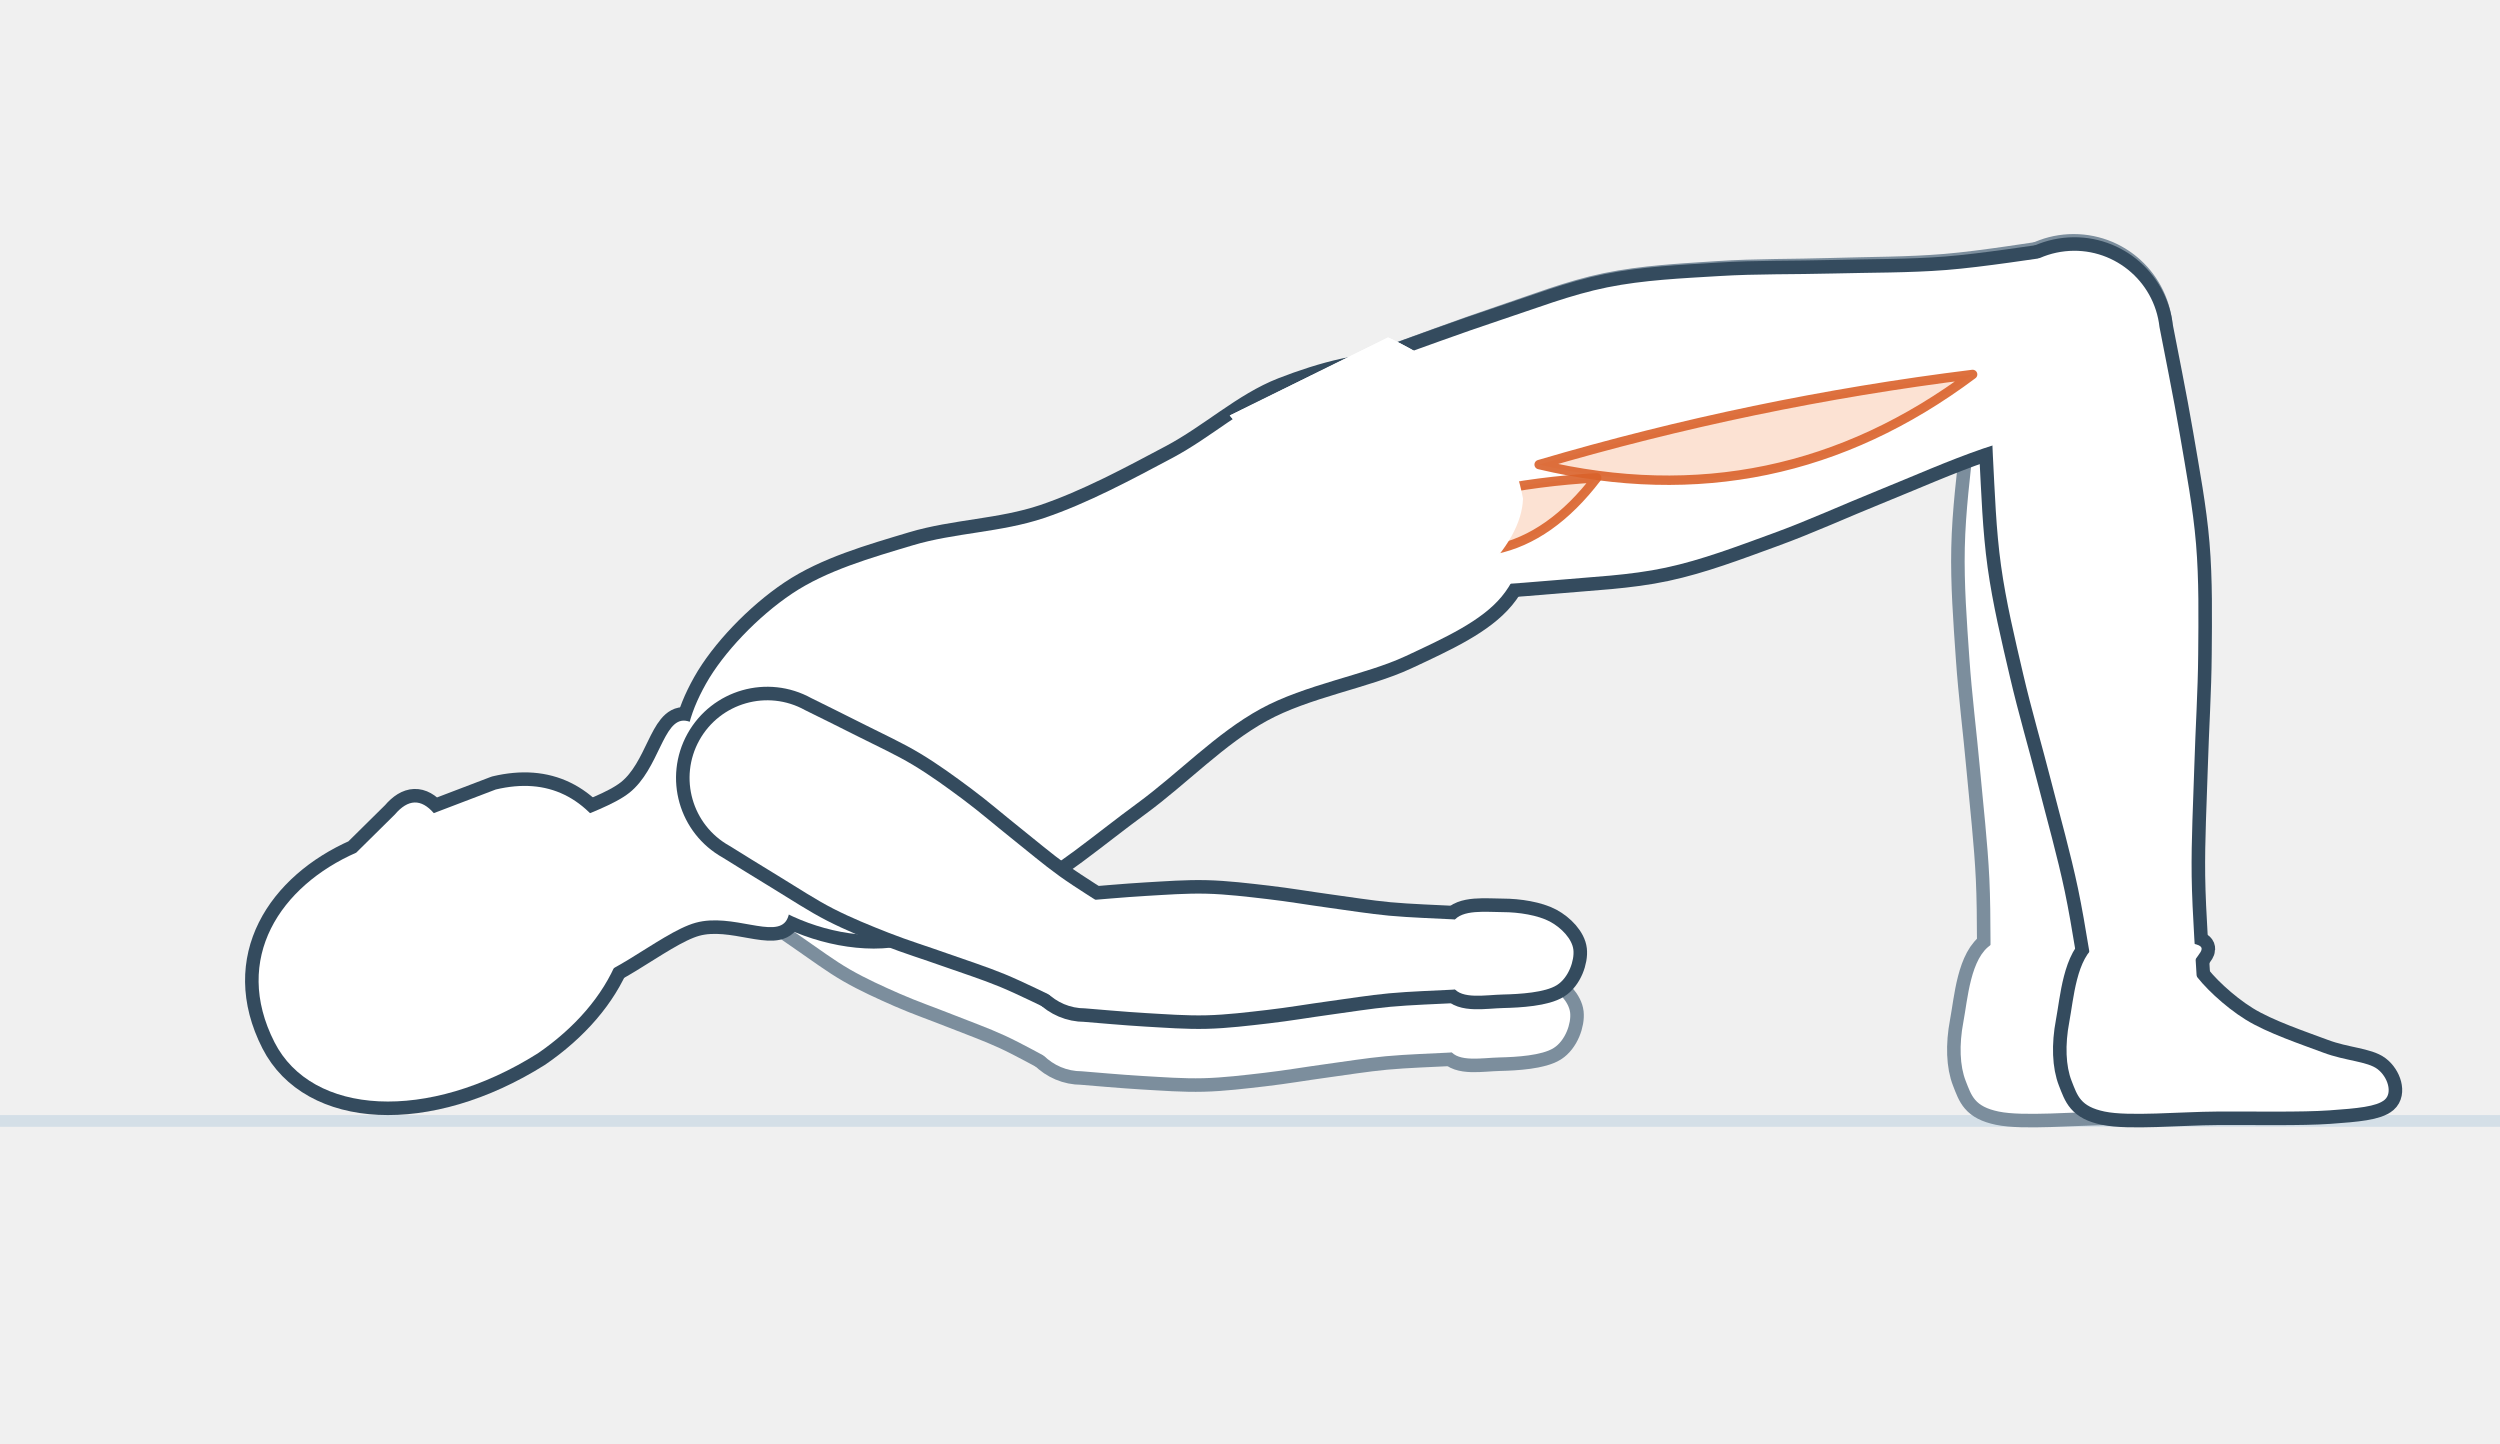
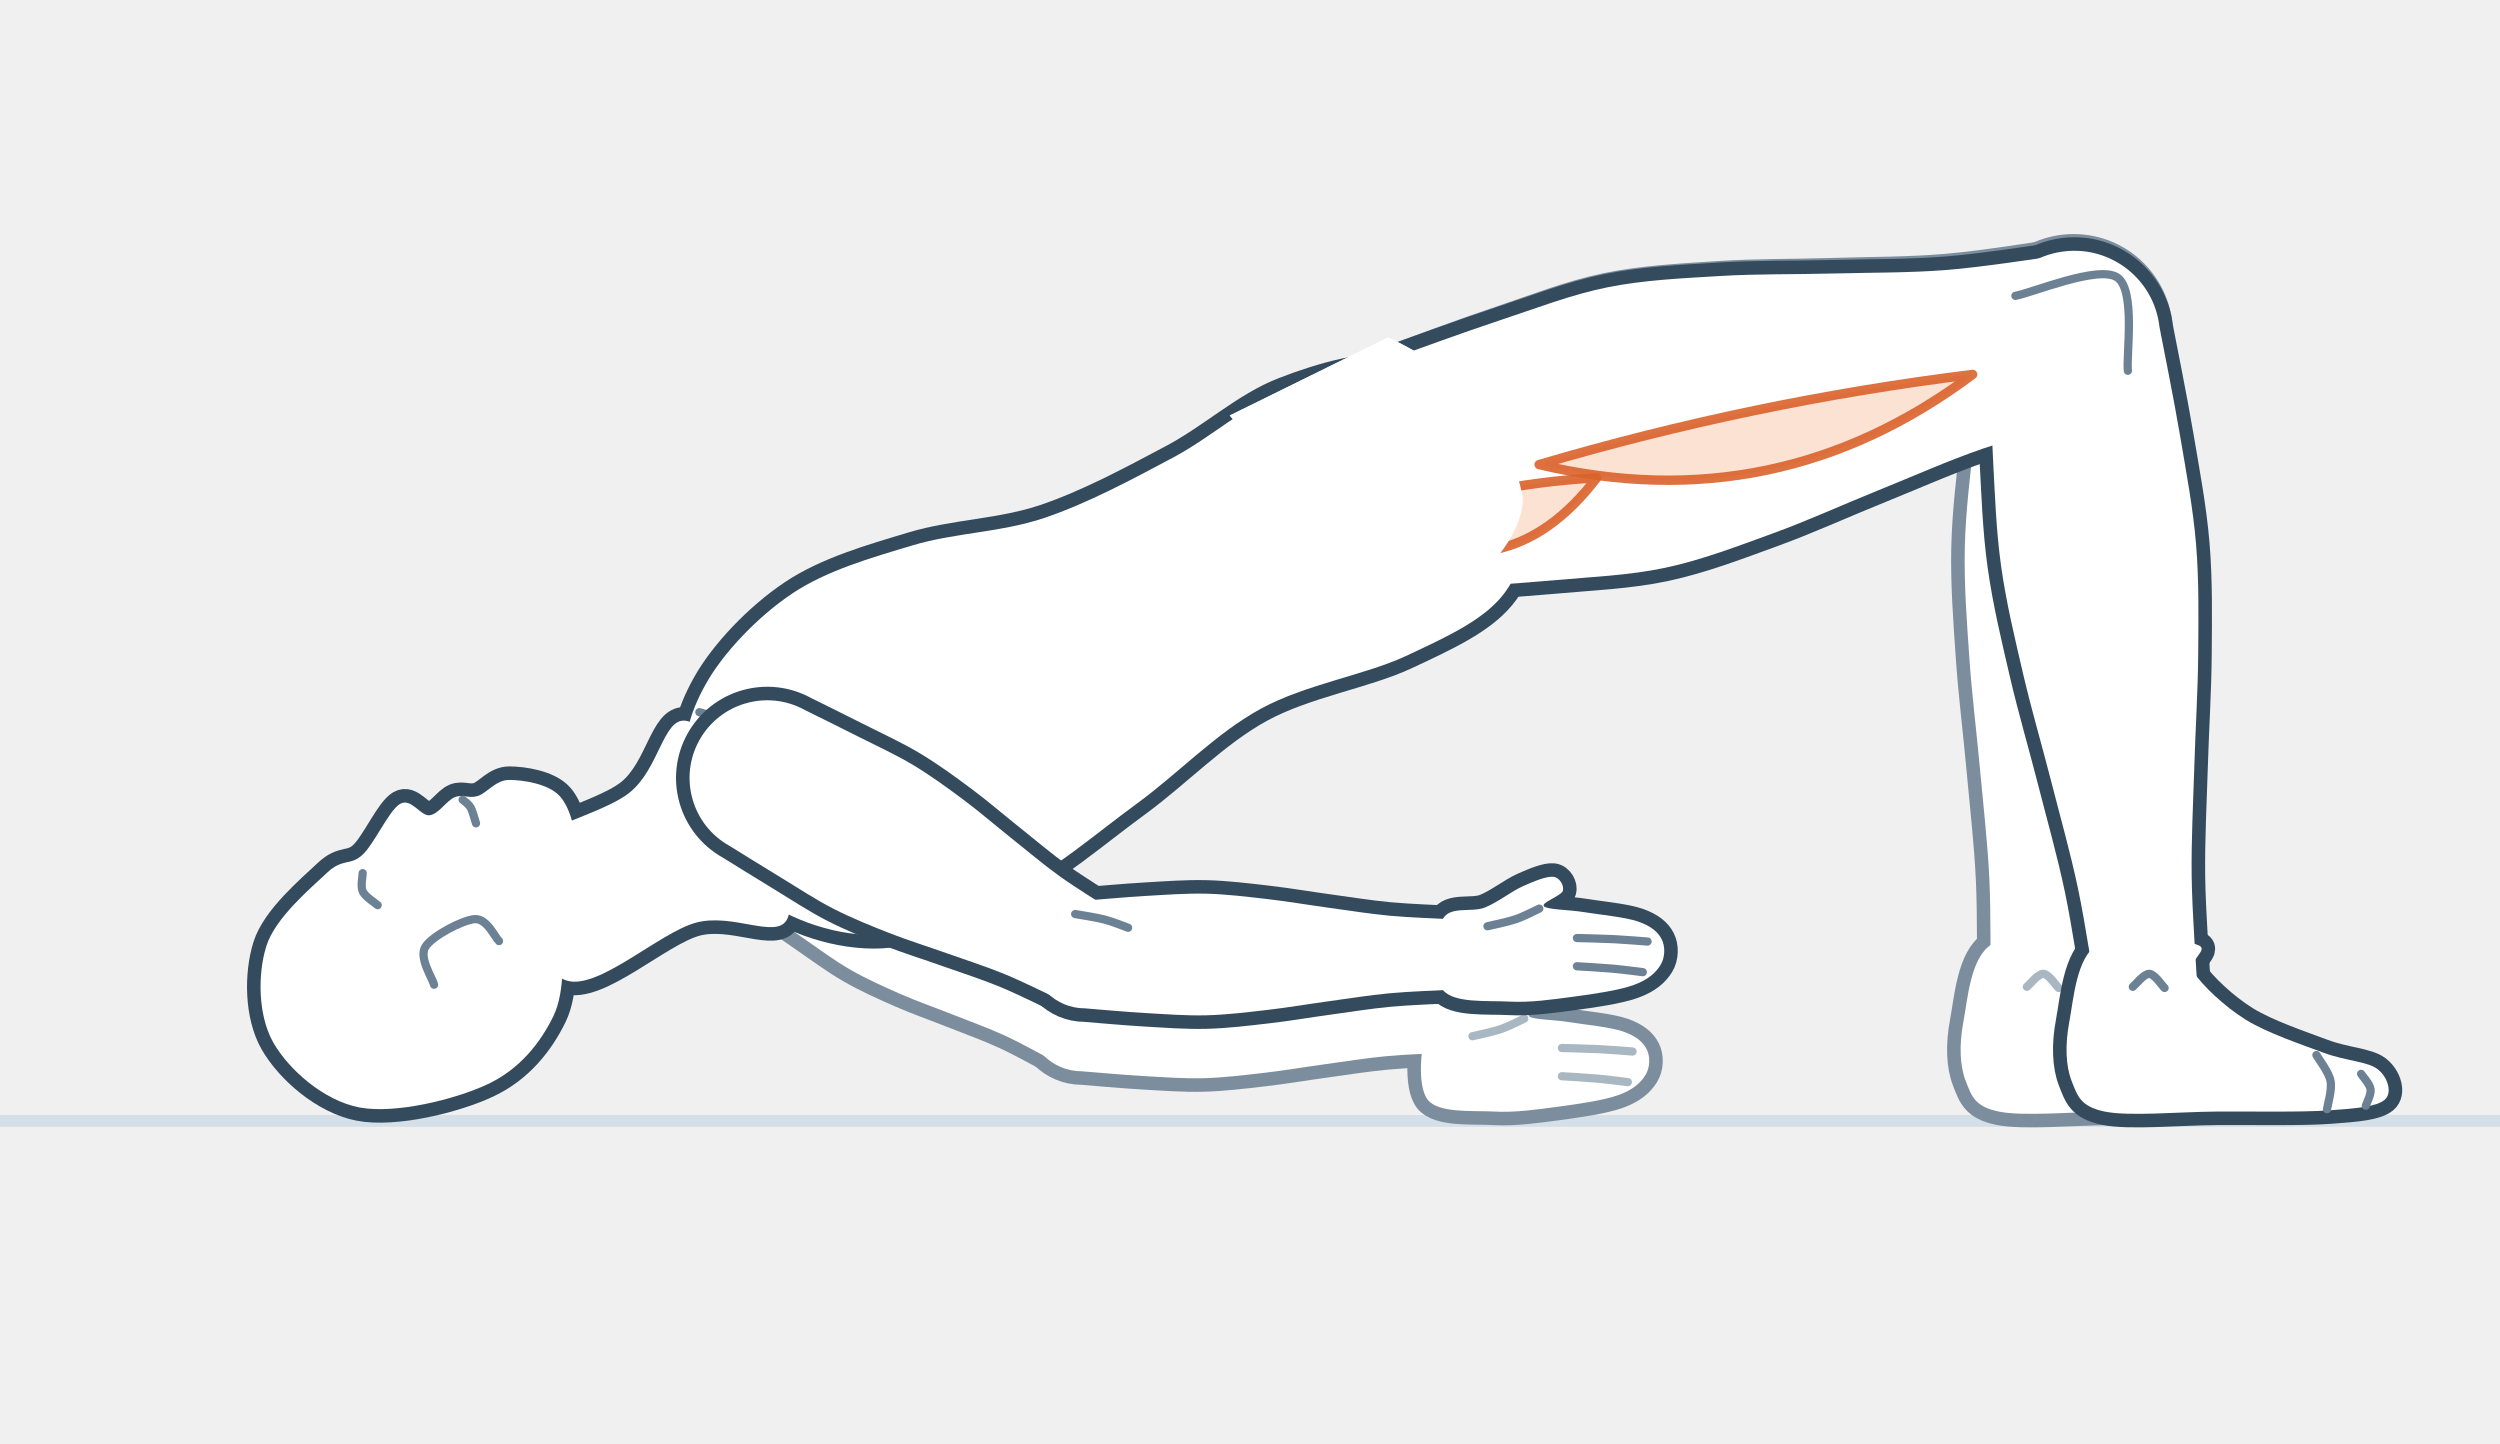
<svg xmlns="http://www.w3.org/2000/svg" viewBox="48.572 168.751 212.428 122.626">
  <path d="M-300 264H800" fill="none" stroke="#d4dfe7" />
  <g class="bw-human-athlete bw-human-outline bw-human-natural bw-human-sketch bw-human-side" stroke="#344b5e" stroke-width="1.05" stroke-linecap="round" stroke-linejoin="round">
    <g class="bw-silhouette-ink" stroke-width="2.3">
      <g class="bw-human-arm bw-human-arm-left" fill="#fff" stroke="#7c8e9d">
        <path d="M112.991,245.799C113.637,246.248 115.568,247.609 116.867,248.497C118.167,249.384 119.424,250.339 120.788,251.124C122.152,251.908 123.597,252.562 125.052,253.201C126.507,253.840 128.033,254.366 129.517,254.957C131.002,255.548 132.520,256.086 133.960,256.749C135.400,257.411 137.457,258.569 138.157,258.933A4.400,4.400 0 0 0 144.220,257.534A4.400,4.400 0 0 0 142.821,251.471C142.187,251.002 140.245,249.659 139.018,248.655C137.791,247.651 136.643,246.523 135.461,245.447C134.279,244.372 133.138,243.231 131.926,242.203C130.714,241.175 129.492,240.163 128.190,239.281C126.887,238.398 125.478,237.687 124.111,236.908C122.743,236.128 120.674,234.989 119.987,234.605A6.600,6.600 0 0 0 110.892,236.704A6.600,6.600 0 0 0 112.991,245.799Z" />
        <path d="M140.489,259.778C141.350,259.845 143.933,260.080 145.656,260.178C147.378,260.276 149.100,260.412 150.822,260.368C152.545,260.323 154.267,260.109 155.989,259.911C157.711,259.713 159.433,259.415 161.156,259.180C162.878,258.945 164.600,258.664 166.322,258.501C168.045,258.338 170.628,258.252 171.489,258.202A3.000,3.000 0 0 0 174.489,255.202A3.000,3.000 0 0 0 171.489,252.202C170.628,252.152 168.045,252.066 166.322,251.903C164.600,251.740 162.878,251.459 161.156,251.224C159.433,250.989 157.711,250.691 155.989,250.493C154.267,250.295 152.545,250.081 150.822,250.036C149.100,249.992 147.378,250.128 145.656,250.226C143.933,250.324 141.350,250.559 140.489,250.626A4.576,4.576 0 0 0 135.913,255.202A4.576,4.576 0 0 0 140.489,259.778Z" />
        <g display="none" class="bw-muscle-traces" data-side="left" />
-         <g class="bw-human-hand" transform="translate(174.989,255.202) rotate(0.000)">
-           <path d="M-3.200,-2.800C-2.500,-3.867 -0.367,-3.600 1.000,-3.600C2.367,-3.600 4.000,-3.333 5.000,-2.800C6.000,-2.267 6.900,-1.300 7.000,-0.400C7.100,0.500 6.600,1.967 5.600,2.600C4.600,3.233 2.467,3.367 1.000,3.400C-0.467,3.433 -2.500,3.833 -3.200,2.800C-3.900,1.767 -3.900,-1.733 -3.200,-2.800Z" />
+         <g display="none" class="bw-human-detail" fill="none" stroke="#a9b7c2" stroke-width=".7">
+           <path d="M139.832,251.725C140.242,251.824 141.552,252.107 142.291,252.319C143.030,252.531 143.938,252.884 144.267,252.997" />
+         </g>
+         <g class="bw-human-hand bw-human-hand-open">
+           <path d="M169.889,256.200C170.489,255.033 172.356,255.667 173.489,255.200C174.622,254.733 175.722,253.833 176.689,253.400C177.656,252.967 178.722,252.533 179.289,252.600C179.856,252.667 180.222,253.383 180.089,253.800C179.956,254.217 178.189,254.800 178.489,255.100C178.789,255.400 180.556,255.383 181.889,255.600C183.222,255.817 185.389,256.017 186.489,256.400C187.589,256.783 188.172,257.283 188.489,257.900C188.806,258.517 188.789,259.450 188.389,260.100C187.989,260.750 187.339,261.350 186.089,261.800C184.839,262.250 182.656,262.567 180.889,262.800C179.122,263.033 177.322,263.300 175.489,263.200C173.656,263.100 170.822,263.367 169.889,262.200C168.956,261.033 169.289,257.367 169.889,256.200Z" />
+           <g display="none" class="bw-human-detail" fill="none" stroke="#a9b7c2" stroke-width=".7">
+             <path d="M181.289,257.800C181.822,257.817 183.489,257.850 184.489,257.900C185.489,257.950 186.822,258.067 187.289,258.100" />
+             <path d="M181.289,260.200C181.789,260.233 183.356,260.317 184.289,260.400C185.222,260.483 186.456,260.650 186.889,260.700" />
+             <path d="M173.689,256.800C174.089,256.700 175.356,256.450 176.089,256.200C176.822,255.950 177.756,255.450 178.089,255.300" />
+           </g>
        </g>
      </g>
    </g>
    <g class="bw-silhouette-fill" stroke="none">
      <g class="bw-human-arm bw-human-arm-left" fill="#fff" stroke="none">
        <path d="M112.991,245.799C113.637,246.248 115.568,247.609 116.867,248.497C118.167,249.384 119.424,250.339 120.788,251.124C122.152,251.908 123.597,252.562 125.052,253.201C126.507,253.840 128.033,254.366 129.517,254.957C131.002,255.548 132.520,256.086 133.960,256.749C135.400,257.411 137.457,258.569 138.157,258.933A4.400,4.400 0 0 0 144.220,257.534A4.400,4.400 0 0 0 142.821,251.471C142.187,251.002 140.245,249.659 139.018,248.655C137.791,247.651 136.643,246.523 135.461,245.447C134.279,244.372 133.138,243.231 131.926,242.203C130.714,241.175 129.492,240.163 128.190,239.281C126.887,238.398 125.478,237.687 124.111,236.908C122.743,236.128 120.674,234.989 119.987,234.605A6.600,6.600 0 0 0 110.892,236.704A6.600,6.600 0 0 0 112.991,245.799Z" />
        <path d="M140.489,259.778C141.350,259.845 143.933,260.080 145.656,260.178C147.378,260.276 149.100,260.412 150.822,260.368C152.545,260.323 154.267,260.109 155.989,259.911C157.711,259.713 159.433,259.415 161.156,259.180C162.878,258.945 164.600,258.664 166.322,258.501C168.045,258.338 170.628,258.252 171.489,258.202A3.000,3.000 0 0 0 174.489,255.202A3.000,3.000 0 0 0 171.489,252.202C170.628,252.152 168.045,252.066 166.322,251.903C164.600,251.740 162.878,251.459 161.156,251.224C159.433,250.989 157.711,250.691 155.989,250.493C154.267,250.295 152.545,250.081 150.822,250.036C149.100,249.992 147.378,250.128 145.656,250.226C143.933,250.324 141.350,250.559 140.489,250.626A4.576,4.576 0 0 0 135.913,255.202A4.576,4.576 0 0 0 140.489,259.778Z" />
        <g class="bw-muscle-traces" data-side="left" />
-         <g class="bw-human-hand" transform="translate(174.989,255.202) rotate(0.000)">
-           <path d="M-3.200,-2.800C-2.500,-3.867 -0.367,-3.600 1.000,-3.600C2.367,-3.600 4.000,-3.333 5.000,-2.800C6.000,-2.267 6.900,-1.300 7.000,-0.400C7.100,0.500 6.600,1.967 5.600,2.600C4.600,3.233 2.467,3.367 1.000,3.400C-0.467,3.433 -2.500,3.833 -3.200,2.800C-3.900,1.767 -3.900,-1.733 -3.200,-2.800Z" />
+         <g class="bw-human-detail" fill="none" stroke="#a9b7c2" stroke-width=".7">
+           <path d="M139.832,251.725C140.242,251.824 141.552,252.107 142.291,252.319C143.030,252.531 143.938,252.884 144.267,252.997" />
+         </g>
+         <g class="bw-human-hand bw-human-hand-open">
+           <path d="M169.889,256.200C170.489,255.033 172.356,255.667 173.489,255.200C174.622,254.733 175.722,253.833 176.689,253.400C177.656,252.967 178.722,252.533 179.289,252.600C179.856,252.667 180.222,253.383 180.089,253.800C179.956,254.217 178.189,254.800 178.489,255.100C178.789,255.400 180.556,255.383 181.889,255.600C183.222,255.817 185.389,256.017 186.489,256.400C187.589,256.783 188.172,257.283 188.489,257.900C188.806,258.517 188.789,259.450 188.389,260.100C187.989,260.750 187.339,261.350 186.089,261.800C184.839,262.250 182.656,262.567 180.889,262.800C179.122,263.033 177.322,263.300 175.489,263.200C173.656,263.100 170.822,263.367 169.889,262.200C168.956,261.033 169.289,257.367 169.889,256.200Z" />
+           <g class="bw-human-detail" fill="none" stroke="#a9b7c2" stroke-width=".7">
+             <path d="M181.289,257.800C181.822,257.817 183.489,257.850 184.489,257.900C185.489,257.950 186.822,258.067 187.289,258.100" />
+             <path d="M181.289,260.200C181.789,260.233 183.356,260.317 184.289,260.400C185.222,260.483 186.456,260.650 186.889,260.700" />
+             <path d="M173.689,256.800C174.089,256.700 175.356,256.450 176.089,256.200C176.822,255.950 177.756,255.450 178.089,255.300" />
+           </g>
        </g>
      </g>
    </g>
    <g class="bw-silhouette-ink" stroke-width="2.3">
      <g class="bw-human-leg bw-human-leg-left" fill="#fff" stroke="#7c8e9d">
        <path d="M171.108,218.725C172.701,218.604 177.494,218.307 180.667,218.000C183.839,217.694 187.049,217.563 190.142,216.885C193.235,216.206 196.224,215.039 199.226,213.931C202.228,212.822 205.174,211.453 208.152,210.235C211.130,209.017 214.082,207.675 217.095,206.622C220.109,205.569 224.709,204.366 226.232,203.915A7.000,7.000 0 0 0 231.620,195.610A7.000,7.000 0 0 0 223.315,190.222C221.741,190.431 217.050,191.208 213.869,191.474C210.688,191.740 207.445,191.718 204.229,191.820C201.013,191.921 197.765,191.871 194.572,192.083C191.379,192.294 188.174,192.446 185.073,193.087C181.972,193.728 178.987,194.918 175.965,195.930C172.943,196.943 168.445,198.625 166.941,199.164A10.000,10.000 0 0 0 159.244,211.028A10.000,10.000 0 0 0 171.108,218.725Z" />
        <path d="M217.502,196.708C217.306,198.256 216.653,202.896 216.323,205.994C215.993,209.093 215.592,212.188 215.523,215.300C215.455,218.411 215.696,221.538 215.910,224.664C216.125,227.789 216.526,230.924 216.809,234.053C217.093,237.182 217.462,240.315 217.611,243.438C217.760,246.560 217.690,251.229 217.705,252.787A4.300,4.300 0 0 0 221.787,257.295A4.300,4.300 0 0 0 226.295,253.213C226.465,251.664 226.856,247.011 227.314,243.919C227.771,240.826 228.448,237.745 229.040,234.659C229.631,231.574 230.341,228.494 230.863,225.405C231.386,222.316 231.935,219.228 232.175,216.125C232.414,213.022 232.321,209.903 232.300,206.787C232.278,203.671 232.087,198.989 232.045,197.429A7.280,7.280 0 0 0 225.134,189.798A7.280,7.280 0 0 0 217.502,196.708Z" />
        <g display="none" class="bw-muscle-traces" data-side="left">
          <g data-muscle="hamstrings">
            <path d="M179.351,208.176Q199.582,212.864 216.145,200.338Q197.427,202.751 179.351,208.176Z" fill="#f59e6b" fill-opacity="0.16" stroke="#d9622b" stroke-width=".8" stroke-opacity="0.45" />
          </g>
          <g data-muscle="glutes">
            <path d="M165.294,213.318Q176.521,219.515 184.248,209.280Q174.465,209.861 165.294,213.318Z" fill="#f59e6b" fill-opacity="0.16" stroke="#d9622b" stroke-width=".8" stroke-opacity="0.45" />
          </g>
        </g>
+         <g display="none" class="bw-human-detail" fill="none" stroke="#a9b7c2" stroke-width=".7">
+           <path d="M219.749,193.640C221.256,193.425 227.284,191.176 228.792,192.348C230.301,193.520 228.799,199.285 228.800,200.673" />
+         </g>
        <g class="bw-human-shoe bw-human-foot" transform="translate(222.000,253.000) rotate(0.000)" fill="#fff">
          <path d="M-4.200,-4.000C-6.000,-2.900 -6.233,0.667 -6.600,2.600C-6.967,4.533 -6.900,6.333 -6.400,7.600C-5.900,8.867 -5.667,9.767 -3.600,10.200C-1.533,10.633 2.817,10.217 6.000,10.200C9.183,10.183 13.133,10.267 15.500,10.100C17.867,9.933 19.517,9.783 20.200,9.200C20.883,8.617 20.467,7.267 19.600,6.600C18.733,5.933 16.867,5.900 15.000,5.200C13.133,4.500 10.233,3.533 8.400,2.400C6.567,1.267 4.700,-0.533 4.000,-1.600C3.300,-2.667 5.567,-3.600 4.200,-4.000C2.833,-4.400 -2.400,-5.100 -4.200,-4.000Z" />
+           <g display="none" class="bw-human-detail" fill="none" stroke="#a9b7c2" stroke-width=".7">
+             <path d="M14.400,5.400C14.600,5.767 15.450,6.833 15.600,7.600C15.750,8.367 15.350,9.600 15.300,10.000" />
+             <path d="M18.200,7.000C18.333,7.217 18.933,7.850 19.000,8.300C19.067,8.750 18.667,9.467 18.600,9.700" />
+             <path d="M-1.200,-0.400C-0.967,-0.583 -0.250,-1.517 0.200,-1.500C0.650,-1.483 1.283,-0.500 1.500,-0.300" />
+           </g>
        </g>
      </g>
    </g>
    <g class="bw-silhouette-fill" stroke="none">
      <g class="bw-human-leg bw-human-leg-left" fill="#fff" stroke="none">
        <path d="M171.108,218.725C172.701,218.604 177.494,218.307 180.667,218.000C183.839,217.694 187.049,217.563 190.142,216.885C193.235,216.206 196.224,215.039 199.226,213.931C202.228,212.822 205.174,211.453 208.152,210.235C211.130,209.017 214.082,207.675 217.095,206.622C220.109,205.569 224.709,204.366 226.232,203.915A7.000,7.000 0 0 0 231.620,195.610A7.000,7.000 0 0 0 223.315,190.222C221.741,190.431 217.050,191.208 213.869,191.474C210.688,191.740 207.445,191.718 204.229,191.820C201.013,191.921 197.765,191.871 194.572,192.083C191.379,192.294 188.174,192.446 185.073,193.087C181.972,193.728 178.987,194.918 175.965,195.930C172.943,196.943 168.445,198.625 166.941,199.164A10.000,10.000 0 0 0 159.244,211.028A10.000,10.000 0 0 0 171.108,218.725Z" />
        <path d="M217.502,196.708C217.306,198.256 216.653,202.896 216.323,205.994C215.993,209.093 215.592,212.188 215.523,215.300C215.455,218.411 215.696,221.538 215.910,224.664C216.125,227.789 216.526,230.924 216.809,234.053C217.093,237.182 217.462,240.315 217.611,243.438C217.760,246.560 217.690,251.229 217.705,252.787A4.300,4.300 0 0 0 221.787,257.295A4.300,4.300 0 0 0 226.295,253.213C226.465,251.664 226.856,247.011 227.314,243.919C227.771,240.826 228.448,237.745 229.040,234.659C229.631,231.574 230.341,228.494 230.863,225.405C231.386,222.316 231.935,219.228 232.175,216.125C232.414,213.022 232.321,209.903 232.300,206.787C232.278,203.671 232.087,198.989 232.045,197.429A7.280,7.280 0 0 0 225.134,189.798A7.280,7.280 0 0 0 217.502,196.708Z" />
        <g class="bw-muscle-traces" data-side="left">
          <g data-muscle="hamstrings">
            <path d="M179.351,208.176Q199.582,212.864 216.145,200.338Q197.427,202.751 179.351,208.176Z" fill="#f59e6b" fill-opacity="0.16" stroke="#d9622b" stroke-width=".8" stroke-opacity="0.45" />
          </g>
          <g data-muscle="glutes">
            <path d="M165.294,213.318Q176.521,219.515 184.248,209.280Q174.465,209.861 165.294,213.318Z" fill="#f59e6b" fill-opacity="0.16" stroke="#d9622b" stroke-width=".8" stroke-opacity="0.45" />
          </g>
        </g>
+         <g class="bw-human-detail" fill="none" stroke="#a9b7c2" stroke-width=".7">
+           <path d="M219.749,193.640C221.256,193.425 227.284,191.176 228.792,192.348C230.301,193.520 228.799,199.285 228.800,200.673" />
+         </g>
        <g class="bw-human-shoe bw-human-foot" transform="translate(222.000,253.000) rotate(0.000)" fill="#fff">
          <path d="M-4.200,-4.000C-6.000,-2.900 -6.233,0.667 -6.600,2.600C-6.967,4.533 -6.900,6.333 -6.400,7.600C-5.900,8.867 -5.667,9.767 -3.600,10.200C-1.533,10.633 2.817,10.217 6.000,10.200C9.183,10.183 13.133,10.267 15.500,10.100C17.867,9.933 19.517,9.783 20.200,9.200C20.883,8.617 20.467,7.267 19.600,6.600C18.733,5.933 16.867,5.900 15.000,5.200C13.133,4.500 10.233,3.533 8.400,2.400C6.567,1.267 4.700,-0.533 4.000,-1.600C3.300,-2.667 5.567,-3.600 4.200,-4.000C2.833,-4.400 -2.400,-5.100 -4.200,-4.000Z" />
+           <g class="bw-human-detail" fill="none" stroke="#a9b7c2" stroke-width=".7">
+             <path d="M14.400,5.400C14.600,5.767 15.450,6.833 15.600,7.600C15.750,8.367 15.350,9.600 15.300,10.000" />
+             <path d="M18.200,7.000C18.333,7.217 18.933,7.850 19.000,8.300C19.067,8.750 18.667,9.467 18.600,9.700" />
+             <path d="M-1.200,-0.400C-0.967,-0.583 -0.250,-1.517 0.200,-1.500C0.650,-1.483 1.283,-0.500 1.500,-0.300" />
+           </g>
        </g>
      </g>
    </g>
    <g class="bw-silhouette-ink" stroke-width="2.3">
      <g class="bw-human-torso" transform="translate(169.024,208.945) rotate(-117.000)">
        <g transform="translate(0 -67) rotate(0.000) scale(1) translate(0 67)">
          <path d="M-5.600,-84.000C-7.567,-82.000 -5.550,-75.167 -6.200,-72.000C-6.850,-68.833 -10.533,-66.583 -9.500,-65.000C-8.467,-63.417 -3.167,-62.500 0.000,-62.500C3.167,-62.500 8.467,-63.417 9.500,-65.000C10.533,-66.583 6.850,-68.833 6.200,-72.000C5.550,-75.167 7.567,-82.000 5.600,-84.000C3.633,-86.000 -3.633,-86.000 -5.600,-84.000Z" fill="#fff" />
-           <path d="M1,-108.5C9,-108.5 12.6,-102 12.2,-95L13.6,-90.6Q14.6,-88.2 12.2,-87.6L11.6,-82Q10,-75.4 2.6,-75.2C-4.6,-75.6 -9,-81.4 -10,-89C-11,-100 -6,-108.5 1,-108.5Z" fill="#fff" />
+           <path d="M1.000,-108.600C3.633,-108.733 6.800,-107.167 8.600,-105.400C10.400,-103.633 11.267,-99.800 11.800,-98.000C12.333,-96.200 11.400,-95.967 11.800,-94.600C12.200,-93.233 14.133,-90.900 14.200,-89.800C14.267,-88.700 12.467,-88.733 12.200,-88.000C11.933,-87.267 12.667,-86.133 12.600,-85.400C12.533,-84.667 11.933,-84.400 11.800,-83.600C11.667,-82.800 12.333,-81.633 11.800,-80.600C11.267,-79.567 10.000,-77.767 8.600,-77.400C7.200,-77.033 5.067,-77.633 3.400,-78.400C1.733,-79.167 0.467,-80.667 -1.400,-82.000C-3.267,-83.333 -6.300,-84.400 -7.800,-86.400C-9.300,-88.400 -10.500,-90.967 -10.400,-94.000C-10.300,-97.033 -9.100,-102.167 -7.200,-104.600C-5.300,-107.033 -1.633,-108.467 1.000,-108.600Z" fill="#fff" />
+           <g display="none" class="bw-human-detail" fill="none" stroke="#6c8294" stroke-width=".7">
+             <path d="M-0.800,-94.200C-0.267,-94.067 1.833,-94.333 2.400,-93.400C2.967,-92.467 3.000,-89.567 2.600,-88.600C2.200,-87.633 0.433,-87.767 0.000,-87.600" />
+             <path d="M7.400,-95.400C7.667,-95.500 8.500,-96.017 9.000,-96.000C9.500,-95.983 10.167,-95.417 10.400,-95.300" />
+             <path d="M9.800,-84.800C10.033,-84.767 10.817,-84.583 11.200,-84.600C11.583,-84.617 11.950,-84.850 12.100,-84.900" />
+           </g>
        </g>
        <g transform="scale(1.000 1)">
          <path d="M5.000,-67.000C7.917,-66.250 9.833,-64.500 11.500,-62.000C13.167,-59.500 14.583,-55.500 15.000,-52.000C15.417,-48.500 14.667,-44.667 14.000,-41.000C13.333,-37.333 11.567,-33.833 11.000,-30.000C10.433,-26.167 10.533,-21.833 10.600,-18.000C10.667,-14.167 11.750,-10.500 11.400,-7.000C11.050,-3.500 10.233,0.633 8.500,3.000C6.767,5.367 3.583,6.567 1.000,7.200C-1.583,7.833 -4.733,7.733 -7.000,6.800C-9.267,5.867 -11.533,4.067 -12.600,1.600C-13.667,-0.867 -13.533,-4.233 -13.400,-8.000C-13.267,-11.767 -11.667,-16.667 -11.800,-21.000C-11.933,-25.333 -13.500,-29.667 -14.200,-34.000C-14.900,-38.333 -16.033,-42.833 -16.000,-47.000C-15.967,-51.167 -15.667,-55.750 -14.000,-59.000C-12.333,-62.250 -9.167,-65.167 -6.000,-66.500C-2.833,-67.833 2.083,-67.750 5.000,-67.000Z" fill="#fff" />
+           <g display="none" class="bw-human-detail" fill="none" stroke="#6c8294" stroke-width=".7">
+             <path d="M9.600,-63.600C9.233,-63.267 8.367,-62.000 7.400,-61.600C6.433,-61.200 4.400,-61.267 3.800,-61.200" />
+           </g>
          <g display="none" class="bw-muscle-traces bw-torso-muscles" />
        </g>
      </g>
      <g class="bw-human-leg bw-human-leg-right" fill="#fff" stroke="#344b5e">
        <path d="M171.060,218.735C172.654,218.622 177.448,218.348 180.622,218.057C183.796,217.766 187.007,217.651 190.103,216.988C193.200,216.325 196.194,215.172 199.201,214.078C202.208,212.984 205.161,211.630 208.145,210.426C211.129,209.222 214.088,207.895 217.106,206.857C220.125,205.818 224.731,204.638 226.256,204.194A7.000,7.000 0 0 0 231.684,195.916A7.000,7.000 0 0 0 223.406,190.487C221.830,190.688 217.136,191.442 213.953,191.693C210.771,191.944 207.529,191.906 204.312,191.991C201.096,192.077 197.848,192.012 194.654,192.208C191.460,192.403 188.254,192.540 185.150,193.166C182.046,193.792 179.056,194.966 176.029,195.964C173.002,196.962 168.495,198.622 166.989,199.154A10.000,10.000 0 0 0 159.234,210.980A10.000,10.000 0 0 0 171.060,218.735Z" />
        <path d="M217.595,198.143C217.648,199.702 217.742,204.387 217.910,207.498C218.077,210.610 218.174,213.729 218.602,216.812C219.030,219.895 219.766,222.944 220.475,225.995C221.185,229.047 222.080,232.078 222.858,235.121C223.636,238.165 224.499,241.200 225.144,244.259C225.789,247.317 226.462,251.938 226.726,253.474A4.300,4.300 0 0 0 231.474,257.274A4.300,4.300 0 0 0 235.274,252.526C235.195,250.970 234.840,246.314 234.800,243.188C234.759,240.063 234.936,236.913 235.029,233.772C235.122,230.632 235.332,227.479 235.355,224.346C235.379,221.213 235.430,218.077 235.172,214.976C234.914,211.874 234.326,208.809 233.808,205.736C233.291,202.663 232.357,198.072 232.066,196.539A7.280,7.280 0 0 0 224.029,190.105A7.280,7.280 0 0 0 217.595,198.143Z" />
        <g display="none" class="bw-muscle-traces" data-side="right">
          <g data-muscle="hamstrings">
            <path d="M179.355,208.227Q199.562,213.013 216.187,200.568Q197.457,202.890 179.355,208.227Z" fill="#f59e6b" fill-opacity="0.3" stroke="#d9622b" stroke-width=".8" stroke-opacity="0.9" />
          </g>
          <g data-muscle="glutes">
            <path d="M165.272,213.300Q176.470,219.551 184.247,209.354Q174.460,209.888 165.272,213.300Z" fill="#f59e6b" fill-opacity="0.3" stroke="#d9622b" stroke-width=".8" stroke-opacity="0.9" />
          </g>
        </g>
+         <g display="none" class="bw-human-detail" fill="none" stroke="#6c8294" stroke-width=".7">
+           <path d="M219.823,193.888C221.265,193.627 226.879,191.261 228.472,192.323C230.065,193.384 229.228,198.935 229.380,200.257" />
+         </g>
        <g class="bw-human-shoe bw-human-foot" transform="translate(231.000,253.000) rotate(0.000)" fill="#fff">
          <path d="M-4.200,-4.000C-6.000,-2.900 -6.233,0.667 -6.600,2.600C-6.967,4.533 -6.900,6.333 -6.400,7.600C-5.900,8.867 -5.667,9.767 -3.600,10.200C-1.533,10.633 2.817,10.217 6.000,10.200C9.183,10.183 13.133,10.267 15.500,10.100C17.867,9.933 19.517,9.783 20.200,9.200C20.883,8.617 20.467,7.267 19.600,6.600C18.733,5.933 16.867,5.900 15.000,5.200C13.133,4.500 10.233,3.533 8.400,2.400C6.567,1.267 4.700,-0.533 4.000,-1.600C3.300,-2.667 5.567,-3.600 4.200,-4.000C2.833,-4.400 -2.400,-5.100 -4.200,-4.000Z" />
+           <g display="none" class="bw-human-detail" fill="none" stroke="#6c8294" stroke-width=".7">
+             <path d="M14.400,5.400C14.600,5.767 15.450,6.833 15.600,7.600C15.750,8.367 15.350,9.600 15.300,10.000" />
+             <path d="M18.200,7.000C18.333,7.217 18.933,7.850 19.000,8.300C19.067,8.750 18.667,9.467 18.600,9.700" />
+             <path d="M-1.200,-0.400C-0.967,-0.583 -0.250,-1.517 0.200,-1.500C0.650,-1.483 1.283,-0.500 1.500,-0.300" />
+           </g>
        </g>
      </g>
      <g transform="translate(169.024,208.945) rotate(-117.000)" fill="#fff" stroke="none">
        <path d="M-12,-12Q0,-9 11.6,-12L11.4,3Q3,9.6 -6,7Q-11.4,4 -12,-12Z" />
      </g>
    </g>
    <g class="bw-silhouette-fill" stroke="none">
      <g class="bw-human-torso" transform="translate(169.024,208.945) rotate(-117.000)">
        <g transform="translate(0 -67) rotate(0.000) scale(1) translate(0 67)">
          <path d="M-5.600,-84.000C-7.567,-82.000 -5.550,-75.167 -6.200,-72.000C-6.850,-68.833 -10.533,-66.583 -9.500,-65.000C-8.467,-63.417 -3.167,-62.500 0.000,-62.500C3.167,-62.500 8.467,-63.417 9.500,-65.000C10.533,-66.583 6.850,-68.833 6.200,-72.000C5.550,-75.167 7.567,-82.000 5.600,-84.000C3.633,-86.000 -3.633,-86.000 -5.600,-84.000Z" fill="#fff" />
-           <path d="M1,-108.5C9,-108.5 12.6,-102 12.2,-95L13.6,-90.6Q14.6,-88.2 12.2,-87.6L11.6,-82Q10,-75.4 2.6,-75.2C-4.6,-75.6 -9,-81.4 -10,-89C-11,-100 -6,-108.5 1,-108.5Z" fill="#fff" />
+           <path d="M1.000,-108.600C3.633,-108.733 6.800,-107.167 8.600,-105.400C10.400,-103.633 11.267,-99.800 11.800,-98.000C12.333,-96.200 11.400,-95.967 11.800,-94.600C12.200,-93.233 14.133,-90.900 14.200,-89.800C14.267,-88.700 12.467,-88.733 12.200,-88.000C11.933,-87.267 12.667,-86.133 12.600,-85.400C12.533,-84.667 11.933,-84.400 11.800,-83.600C11.667,-82.800 12.333,-81.633 11.800,-80.600C11.267,-79.567 10.000,-77.767 8.600,-77.400C7.200,-77.033 5.067,-77.633 3.400,-78.400C1.733,-79.167 0.467,-80.667 -1.400,-82.000C-3.267,-83.333 -6.300,-84.400 -7.800,-86.400C-9.300,-88.400 -10.500,-90.967 -10.400,-94.000C-10.300,-97.033 -9.100,-102.167 -7.200,-104.600C-5.300,-107.033 -1.633,-108.467 1.000,-108.600Z" fill="#fff" />
+           <g class="bw-human-detail" fill="none" stroke="#6c8294" stroke-width=".7">
+             <path d="M-0.800,-94.200C-0.267,-94.067 1.833,-94.333 2.400,-93.400C2.967,-92.467 3.000,-89.567 2.600,-88.600C2.200,-87.633 0.433,-87.767 0.000,-87.600" />
+             <path d="M7.400,-95.400C7.667,-95.500 8.500,-96.017 9.000,-96.000C9.500,-95.983 10.167,-95.417 10.400,-95.300" />
+             <path d="M9.800,-84.800C10.033,-84.767 10.817,-84.583 11.200,-84.600C11.583,-84.617 11.950,-84.850 12.100,-84.900" />
+           </g>
        </g>
        <g transform="scale(1.000 1)">
          <path d="M5.000,-67.000C7.917,-66.250 9.833,-64.500 11.500,-62.000C13.167,-59.500 14.583,-55.500 15.000,-52.000C15.417,-48.500 14.667,-44.667 14.000,-41.000C13.333,-37.333 11.567,-33.833 11.000,-30.000C10.433,-26.167 10.533,-21.833 10.600,-18.000C10.667,-14.167 11.750,-10.500 11.400,-7.000C11.050,-3.500 10.233,0.633 8.500,3.000C6.767,5.367 3.583,6.567 1.000,7.200C-1.583,7.833 -4.733,7.733 -7.000,6.800C-9.267,5.867 -11.533,4.067 -12.600,1.600C-13.667,-0.867 -13.533,-4.233 -13.400,-8.000C-13.267,-11.767 -11.667,-16.667 -11.800,-21.000C-11.933,-25.333 -13.500,-29.667 -14.200,-34.000C-14.900,-38.333 -16.033,-42.833 -16.000,-47.000C-15.967,-51.167 -15.667,-55.750 -14.000,-59.000C-12.333,-62.250 -9.167,-65.167 -6.000,-66.500C-2.833,-67.833 2.083,-67.750 5.000,-67.000Z" fill="#fff" />
+           <g class="bw-human-detail" fill="none" stroke="#6c8294" stroke-width=".7">
+             <path d="M9.600,-63.600C9.233,-63.267 8.367,-62.000 7.400,-61.600C6.433,-61.200 4.400,-61.267 3.800,-61.200" />
+           </g>
          <g class="bw-muscle-traces bw-torso-muscles" />
        </g>
      </g>
      <g class="bw-human-leg bw-human-leg-right" fill="#fff" stroke="none">
        <path d="M171.060,218.735C172.654,218.622 177.448,218.348 180.622,218.057C183.796,217.766 187.007,217.651 190.103,216.988C193.200,216.325 196.194,215.172 199.201,214.078C202.208,212.984 205.161,211.630 208.145,210.426C211.129,209.222 214.088,207.895 217.106,206.857C220.125,205.818 224.731,204.638 226.256,204.194A7.000,7.000 0 0 0 231.684,195.916A7.000,7.000 0 0 0 223.406,190.487C221.830,190.688 217.136,191.442 213.953,191.693C210.771,191.944 207.529,191.906 204.312,191.991C201.096,192.077 197.848,192.012 194.654,192.208C191.460,192.403 188.254,192.540 185.150,193.166C182.046,193.792 179.056,194.966 176.029,195.964C173.002,196.962 168.495,198.622 166.989,199.154A10.000,10.000 0 0 0 159.234,210.980A10.000,10.000 0 0 0 171.060,218.735Z" />
        <path d="M217.595,198.143C217.648,199.702 217.742,204.387 217.910,207.498C218.077,210.610 218.174,213.729 218.602,216.812C219.030,219.895 219.766,222.944 220.475,225.995C221.185,229.047 222.080,232.078 222.858,235.121C223.636,238.165 224.499,241.200 225.144,244.259C225.789,247.317 226.462,251.938 226.726,253.474A4.300,4.300 0 0 0 231.474,257.274A4.300,4.300 0 0 0 235.274,252.526C235.195,250.970 234.840,246.314 234.800,243.188C234.759,240.063 234.936,236.913 235.029,233.772C235.122,230.632 235.332,227.479 235.355,224.346C235.379,221.213 235.430,218.077 235.172,214.976C234.914,211.874 234.326,208.809 233.808,205.736C233.291,202.663 232.357,198.072 232.066,196.539A7.280,7.280 0 0 0 224.029,190.105A7.280,7.280 0 0 0 217.595,198.143Z" />
        <g class="bw-muscle-traces" data-side="right">
          <g data-muscle="hamstrings">
            <path d="M179.355,208.227Q199.562,213.013 216.187,200.568Q197.457,202.890 179.355,208.227Z" fill="#f59e6b" fill-opacity="0.3" stroke="#d9622b" stroke-width=".8" stroke-opacity="0.9" />
          </g>
          <g data-muscle="glutes">
            <path d="M165.272,213.300Q176.470,219.551 184.247,209.354Q174.460,209.888 165.272,213.300Z" fill="#f59e6b" fill-opacity="0.3" stroke="#d9622b" stroke-width=".8" stroke-opacity="0.9" />
          </g>
        </g>
+         <g class="bw-human-detail" fill="none" stroke="#6c8294" stroke-width=".7">
+           <path d="M219.823,193.888C221.265,193.627 226.879,191.261 228.472,192.323C230.065,193.384 229.228,198.935 229.380,200.257" />
+         </g>
        <g class="bw-human-shoe bw-human-foot" transform="translate(231.000,253.000) rotate(0.000)" fill="#fff">
          <path d="M-4.200,-4.000C-6.000,-2.900 -6.233,0.667 -6.600,2.600C-6.967,4.533 -6.900,6.333 -6.400,7.600C-5.900,8.867 -5.667,9.767 -3.600,10.200C-1.533,10.633 2.817,10.217 6.000,10.200C9.183,10.183 13.133,10.267 15.500,10.100C17.867,9.933 19.517,9.783 20.200,9.200C20.883,8.617 20.467,7.267 19.600,6.600C18.733,5.933 16.867,5.900 15.000,5.200C13.133,4.500 10.233,3.533 8.400,2.400C6.567,1.267 4.700,-0.533 4.000,-1.600C3.300,-2.667 5.567,-3.600 4.200,-4.000C2.833,-4.400 -2.400,-5.100 -4.200,-4.000Z" />
+           <g class="bw-human-detail" fill="none" stroke="#6c8294" stroke-width=".7">
+             <path d="M14.400,5.400C14.600,5.767 15.450,6.833 15.600,7.600C15.750,8.367 15.350,9.600 15.300,10.000" />
+             <path d="M18.200,7.000C18.333,7.217 18.933,7.850 19.000,8.300C19.067,8.750 18.667,9.467 18.600,9.700" />
+             <path d="M-1.200,-0.400C-0.967,-0.583 -0.250,-1.517 0.200,-1.500C0.650,-1.483 1.283,-0.500 1.500,-0.300" />
+           </g>
        </g>
      </g>
      <g transform="translate(169.024,208.945) rotate(-117.000)" fill="#fff" stroke="none">
        <path d="M-12,-12Q0,-9 11.6,-12L11.4,3Q3,9.6 -6,7Q-11.4,4 -12,-12Z" />
      </g>
    </g>
    <g class="bw-silhouette-ink" stroke-width="2.3">
      <g class="bw-human-arm bw-human-arm-right" fill="#fff" stroke="#344b5e">
        <path d="M110.560,240.625C111.291,241.076 113.478,242.440 114.947,243.329C116.416,244.218 117.846,245.178 119.374,245.960C120.902,246.743 122.505,247.392 124.116,248.025C125.727,248.657 127.403,249.174 129.042,249.758C130.681,250.341 132.350,250.870 133.948,251.527C135.545,252.185 137.848,253.340 138.628,253.702A4.400,4.400 0 0 0 144.611,251.993A4.400,4.400 0 0 0 142.902,246.010C142.182,245.539 139.985,244.194 138.583,243.185C137.180,242.175 135.850,241.037 134.488,239.954C133.127,238.872 131.803,237.721 130.414,236.688C129.026,235.654 127.628,234.636 126.156,233.752C124.684,232.868 123.115,232.160 121.584,231.383C120.053,230.605 117.739,229.469 116.970,229.087A6.600,6.600 0 0 0 107.996,231.651A6.600,6.600 0 0 0 110.560,240.625Z" />
        <path d="M140.765,254.432C141.626,254.499 144.209,254.734 145.932,254.832C147.654,254.930 149.376,255.066 151.098,255.022C152.821,254.977 154.543,254.763 156.265,254.565C157.987,254.367 159.709,254.069 161.432,253.834C163.154,253.599 164.876,253.318 166.598,253.155C168.321,252.992 170.904,252.906 171.765,252.856A3.000,3.000 0 0 0 174.765,249.856A3.000,3.000 0 0 0 171.765,246.856C170.904,246.806 168.321,246.720 166.598,246.557C164.876,246.394 163.154,246.113 161.432,245.878C159.709,245.643 157.987,245.345 156.265,245.147C154.543,244.949 152.821,244.735 151.098,244.690C149.376,244.646 147.654,244.782 145.932,244.880C144.209,244.978 141.626,245.213 140.765,245.280A4.576,4.576 0 0 0 136.189,249.856A4.576,4.576 0 0 0 140.765,254.432Z" />
        <g display="none" class="bw-muscle-traces" data-side="right" />
-         <g class="bw-human-hand" transform="translate(175.265,249.856) rotate(0.000)">
-           <path d="M-3.200,-2.800C-2.500,-3.867 -0.367,-3.600 1.000,-3.600C2.367,-3.600 4.000,-3.333 5.000,-2.800C6.000,-2.267 6.900,-1.300 7.000,-0.400C7.100,0.500 6.600,1.967 5.600,2.600C4.600,3.233 2.467,3.367 1.000,3.400C-0.467,3.433 -2.500,3.833 -3.200,2.800C-3.900,1.767 -3.900,-1.733 -3.200,-2.800Z" />
+         <g display="none" class="bw-human-detail" fill="none" stroke="#6c8294" stroke-width=".7">
+           <path d="M139.930,246.418C140.344,246.495 141.667,246.690 142.416,246.884C143.166,247.078 144.092,247.467 144.428,247.583" />
+         </g>
+         <g class="bw-human-hand bw-human-hand-open">
+           <path d="M171.165,246.856C171.765,245.689 173.632,246.323 174.765,245.856C175.898,245.389 176.998,244.489 177.965,244.056C178.932,243.623 179.998,243.189 180.565,243.256C181.132,243.323 181.498,244.039 181.365,244.456C181.232,244.873 179.465,245.456 179.765,245.756C180.065,246.056 181.832,246.039 183.165,246.256C184.498,246.473 186.665,246.673 187.765,247.056C188.865,247.439 189.448,247.939 189.765,248.556C190.082,249.173 190.065,250.106 189.665,250.756C189.265,251.406 188.615,252.006 187.365,252.456C186.115,252.906 183.932,253.223 182.165,253.456C180.398,253.689 178.598,253.956 176.765,253.856C174.932,253.756 172.098,254.023 171.165,252.856C170.232,251.689 170.565,248.023 171.165,246.856Z" />
+           <g display="none" class="bw-human-detail" fill="none" stroke="#6c8294" stroke-width=".7">
+             <path d="M182.565,248.456C183.098,248.473 184.765,248.506 185.765,248.556C186.765,248.606 188.098,248.723 188.565,248.756" />
+             <path d="M182.565,250.856C183.065,250.889 184.632,250.973 185.565,251.056C186.498,251.139 187.732,251.306 188.165,251.356" />
+             <path d="M174.965,247.456C175.365,247.356 176.632,247.106 177.365,246.856C178.098,246.606 179.032,246.106 179.365,245.956" />
+           </g>
        </g>
      </g>
    </g>
    <g class="bw-silhouette-fill" stroke="none">
      <g class="bw-human-arm bw-human-arm-right" fill="#fff" stroke="none">
        <path d="M110.560,240.625C111.291,241.076 113.478,242.440 114.947,243.329C116.416,244.218 117.846,245.178 119.374,245.960C120.902,246.743 122.505,247.392 124.116,248.025C125.727,248.657 127.403,249.174 129.042,249.758C130.681,250.341 132.350,250.870 133.948,251.527C135.545,252.185 137.848,253.340 138.628,253.702A4.400,4.400 0 0 0 144.611,251.993A4.400,4.400 0 0 0 142.902,246.010C142.182,245.539 139.985,244.194 138.583,243.185C137.180,242.175 135.850,241.037 134.488,239.954C133.127,238.872 131.803,237.721 130.414,236.688C129.026,235.654 127.628,234.636 126.156,233.752C124.684,232.868 123.115,232.160 121.584,231.383C120.053,230.605 117.739,229.469 116.970,229.087A6.600,6.600 0 0 0 107.996,231.651A6.600,6.600 0 0 0 110.560,240.625Z" />
        <path d="M140.765,254.432C141.626,254.499 144.209,254.734 145.932,254.832C147.654,254.930 149.376,255.066 151.098,255.022C152.821,254.977 154.543,254.763 156.265,254.565C157.987,254.367 159.709,254.069 161.432,253.834C163.154,253.599 164.876,253.318 166.598,253.155C168.321,252.992 170.904,252.906 171.765,252.856A3.000,3.000 0 0 0 174.765,249.856A3.000,3.000 0 0 0 171.765,246.856C170.904,246.806 168.321,246.720 166.598,246.557C164.876,246.394 163.154,246.113 161.432,245.878C159.709,245.643 157.987,245.345 156.265,245.147C154.543,244.949 152.821,244.735 151.098,244.690C149.376,244.646 147.654,244.782 145.932,244.880C144.209,244.978 141.626,245.213 140.765,245.280A4.576,4.576 0 0 0 136.189,249.856A4.576,4.576 0 0 0 140.765,254.432Z" />
        <g class="bw-muscle-traces" data-side="right" />
-         <g class="bw-human-hand" transform="translate(175.265,249.856) rotate(0.000)">
-           <path d="M-3.200,-2.800C-2.500,-3.867 -0.367,-3.600 1.000,-3.600C2.367,-3.600 4.000,-3.333 5.000,-2.800C6.000,-2.267 6.900,-1.300 7.000,-0.400C7.100,0.500 6.600,1.967 5.600,2.600C4.600,3.233 2.467,3.367 1.000,3.400C-0.467,3.433 -2.500,3.833 -3.200,2.800C-3.900,1.767 -3.900,-1.733 -3.200,-2.800Z" />
+         <g class="bw-human-detail" fill="none" stroke="#6c8294" stroke-width=".7">
+           <path d="M139.930,246.418C140.344,246.495 141.667,246.690 142.416,246.884C143.166,247.078 144.092,247.467 144.428,247.583" />
+         </g>
+         <g class="bw-human-hand bw-human-hand-open">
+           <path d="M171.165,246.856C171.765,245.689 173.632,246.323 174.765,245.856C175.898,245.389 176.998,244.489 177.965,244.056C178.932,243.623 179.998,243.189 180.565,243.256C181.132,243.323 181.498,244.039 181.365,244.456C181.232,244.873 179.465,245.456 179.765,245.756C180.065,246.056 181.832,246.039 183.165,246.256C184.498,246.473 186.665,246.673 187.765,247.056C188.865,247.439 189.448,247.939 189.765,248.556C190.082,249.173 190.065,250.106 189.665,250.756C189.265,251.406 188.615,252.006 187.365,252.456C186.115,252.906 183.932,253.223 182.165,253.456C180.398,253.689 178.598,253.956 176.765,253.856C174.932,253.756 172.098,254.023 171.165,252.856C170.232,251.689 170.565,248.023 171.165,246.856Z" />
+           <g class="bw-human-detail" fill="none" stroke="#6c8294" stroke-width=".7">
+             <path d="M182.565,248.456C183.098,248.473 184.765,248.506 185.765,248.556C186.765,248.606 188.098,248.723 188.565,248.756" />
+             <path d="M182.565,250.856C183.065,250.889 184.632,250.973 185.565,251.056C186.498,251.139 187.732,251.306 188.165,251.356" />
+             <path d="M174.965,247.456C175.365,247.356 176.632,247.106 177.365,246.856C178.098,246.606 179.032,246.106 179.365,245.956" />
+           </g>
        </g>
      </g>
    </g>
  </g>
</svg>
